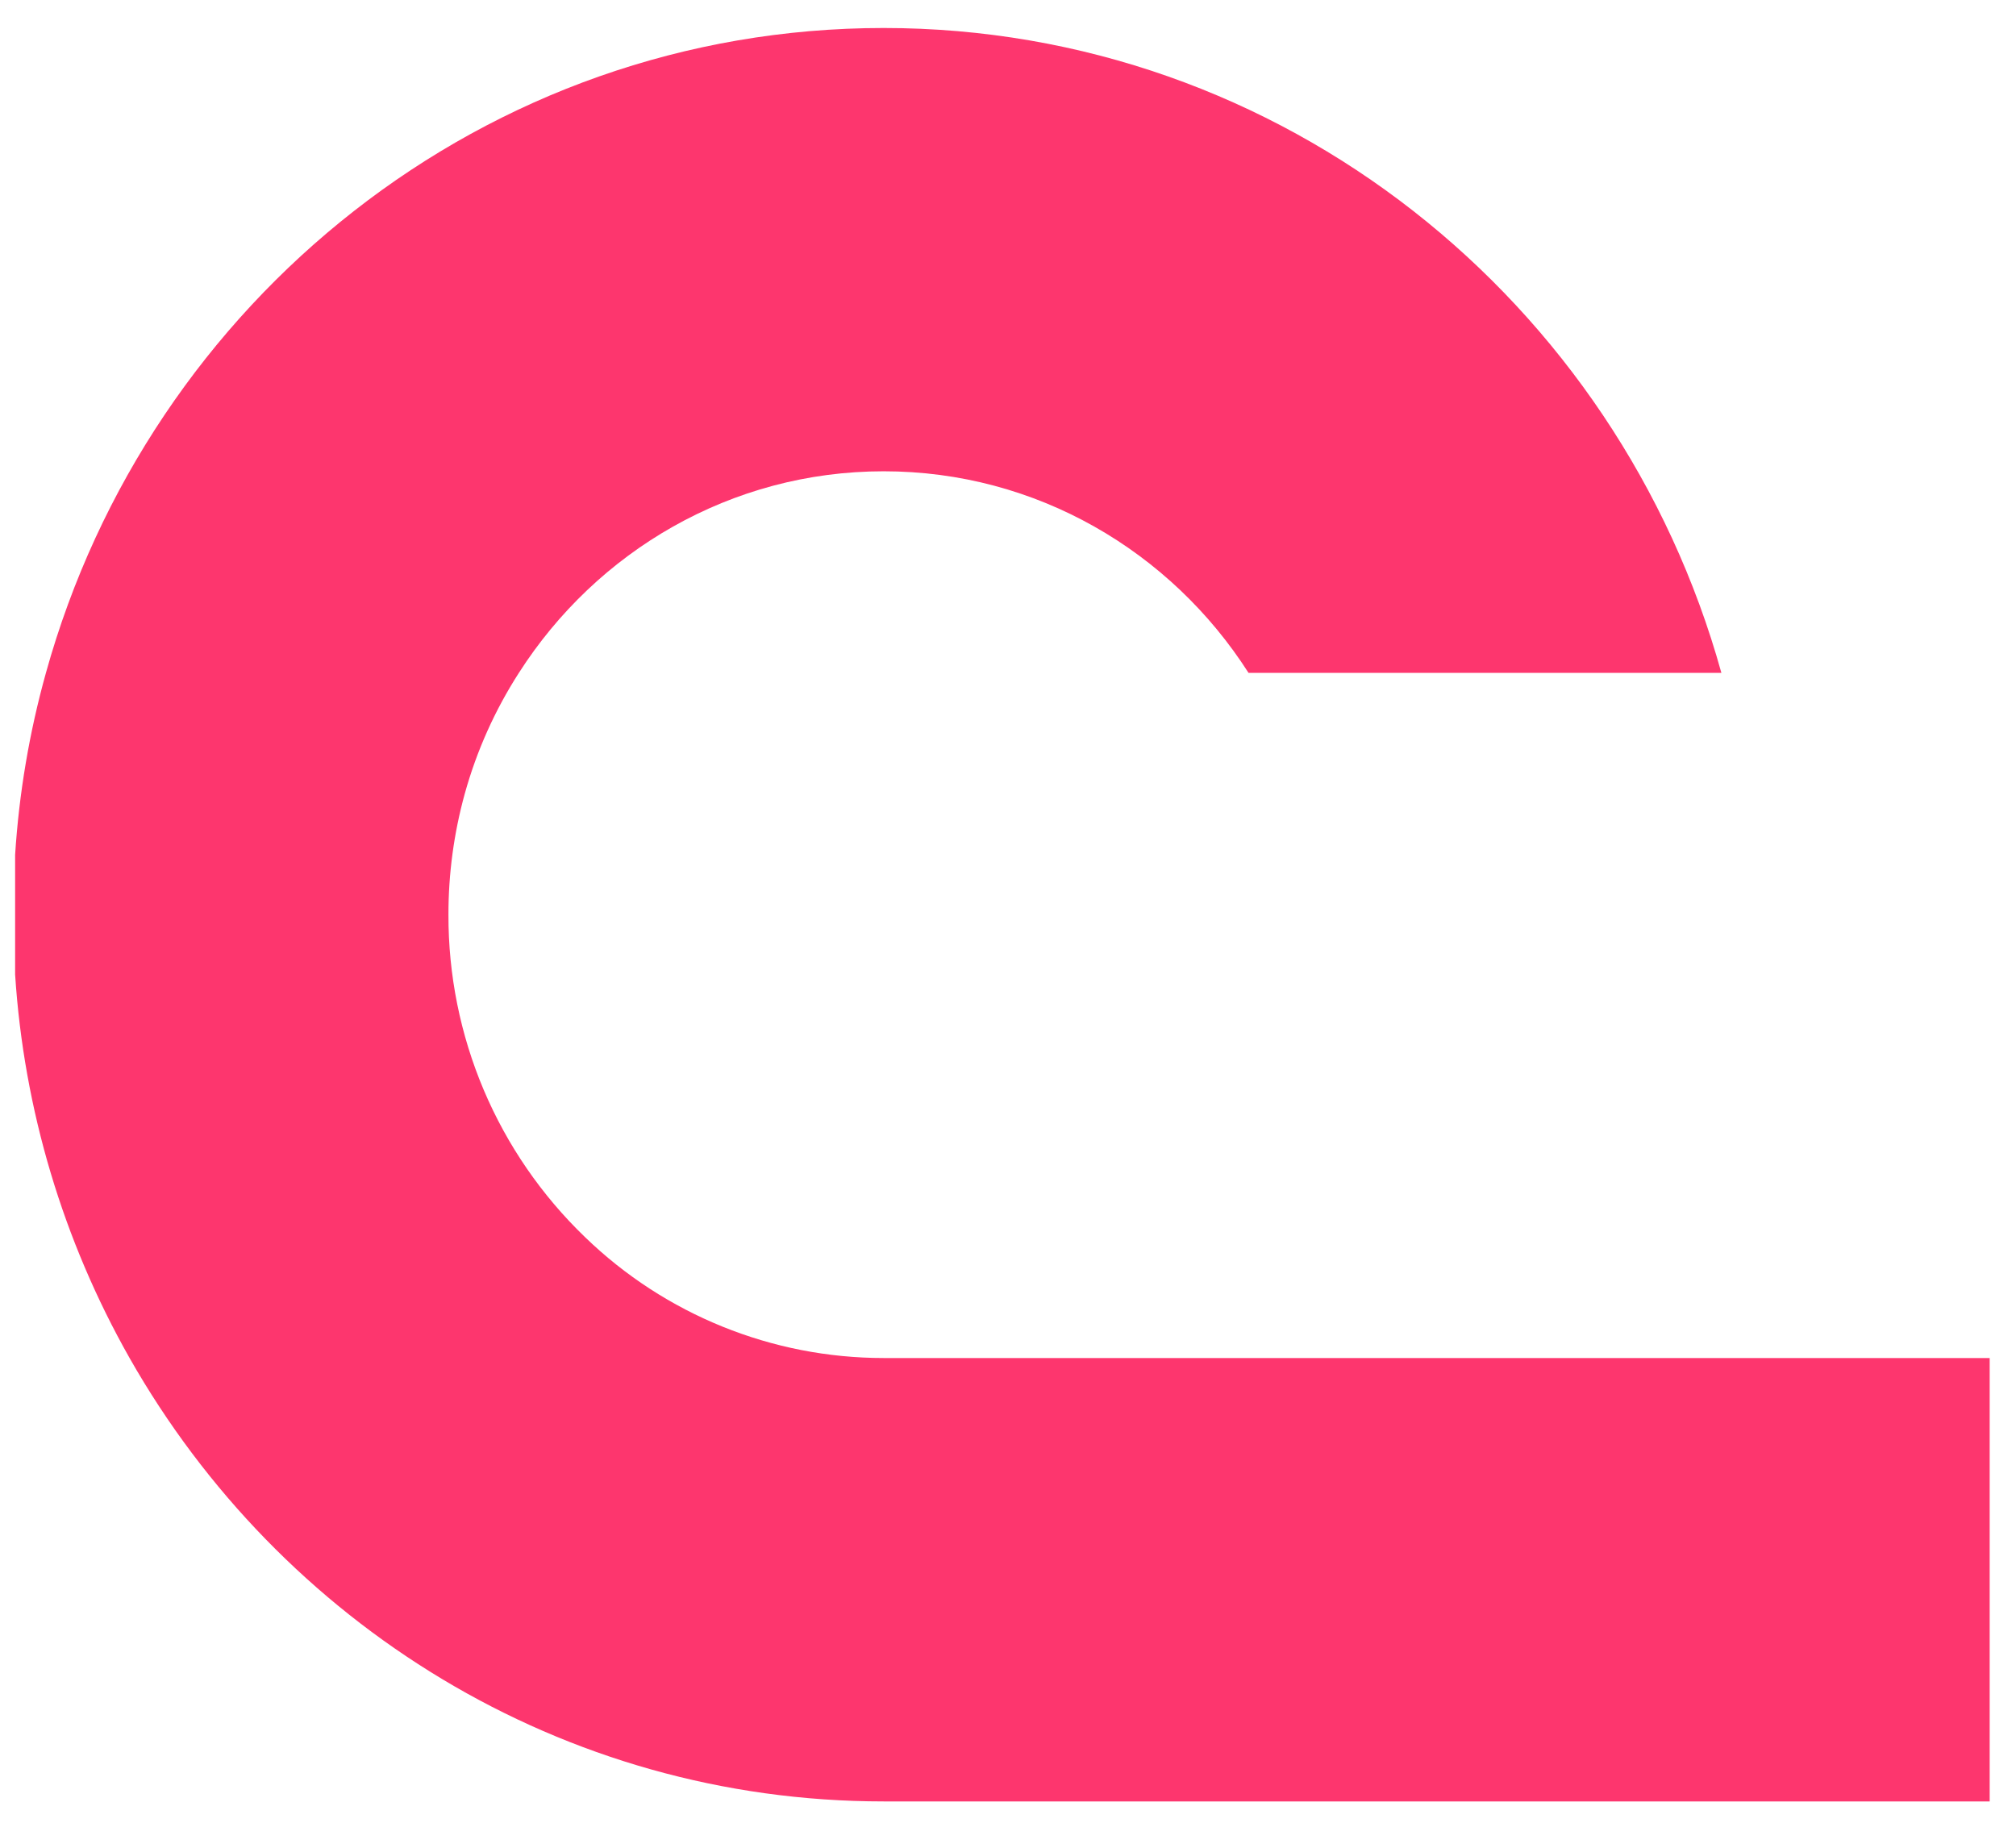
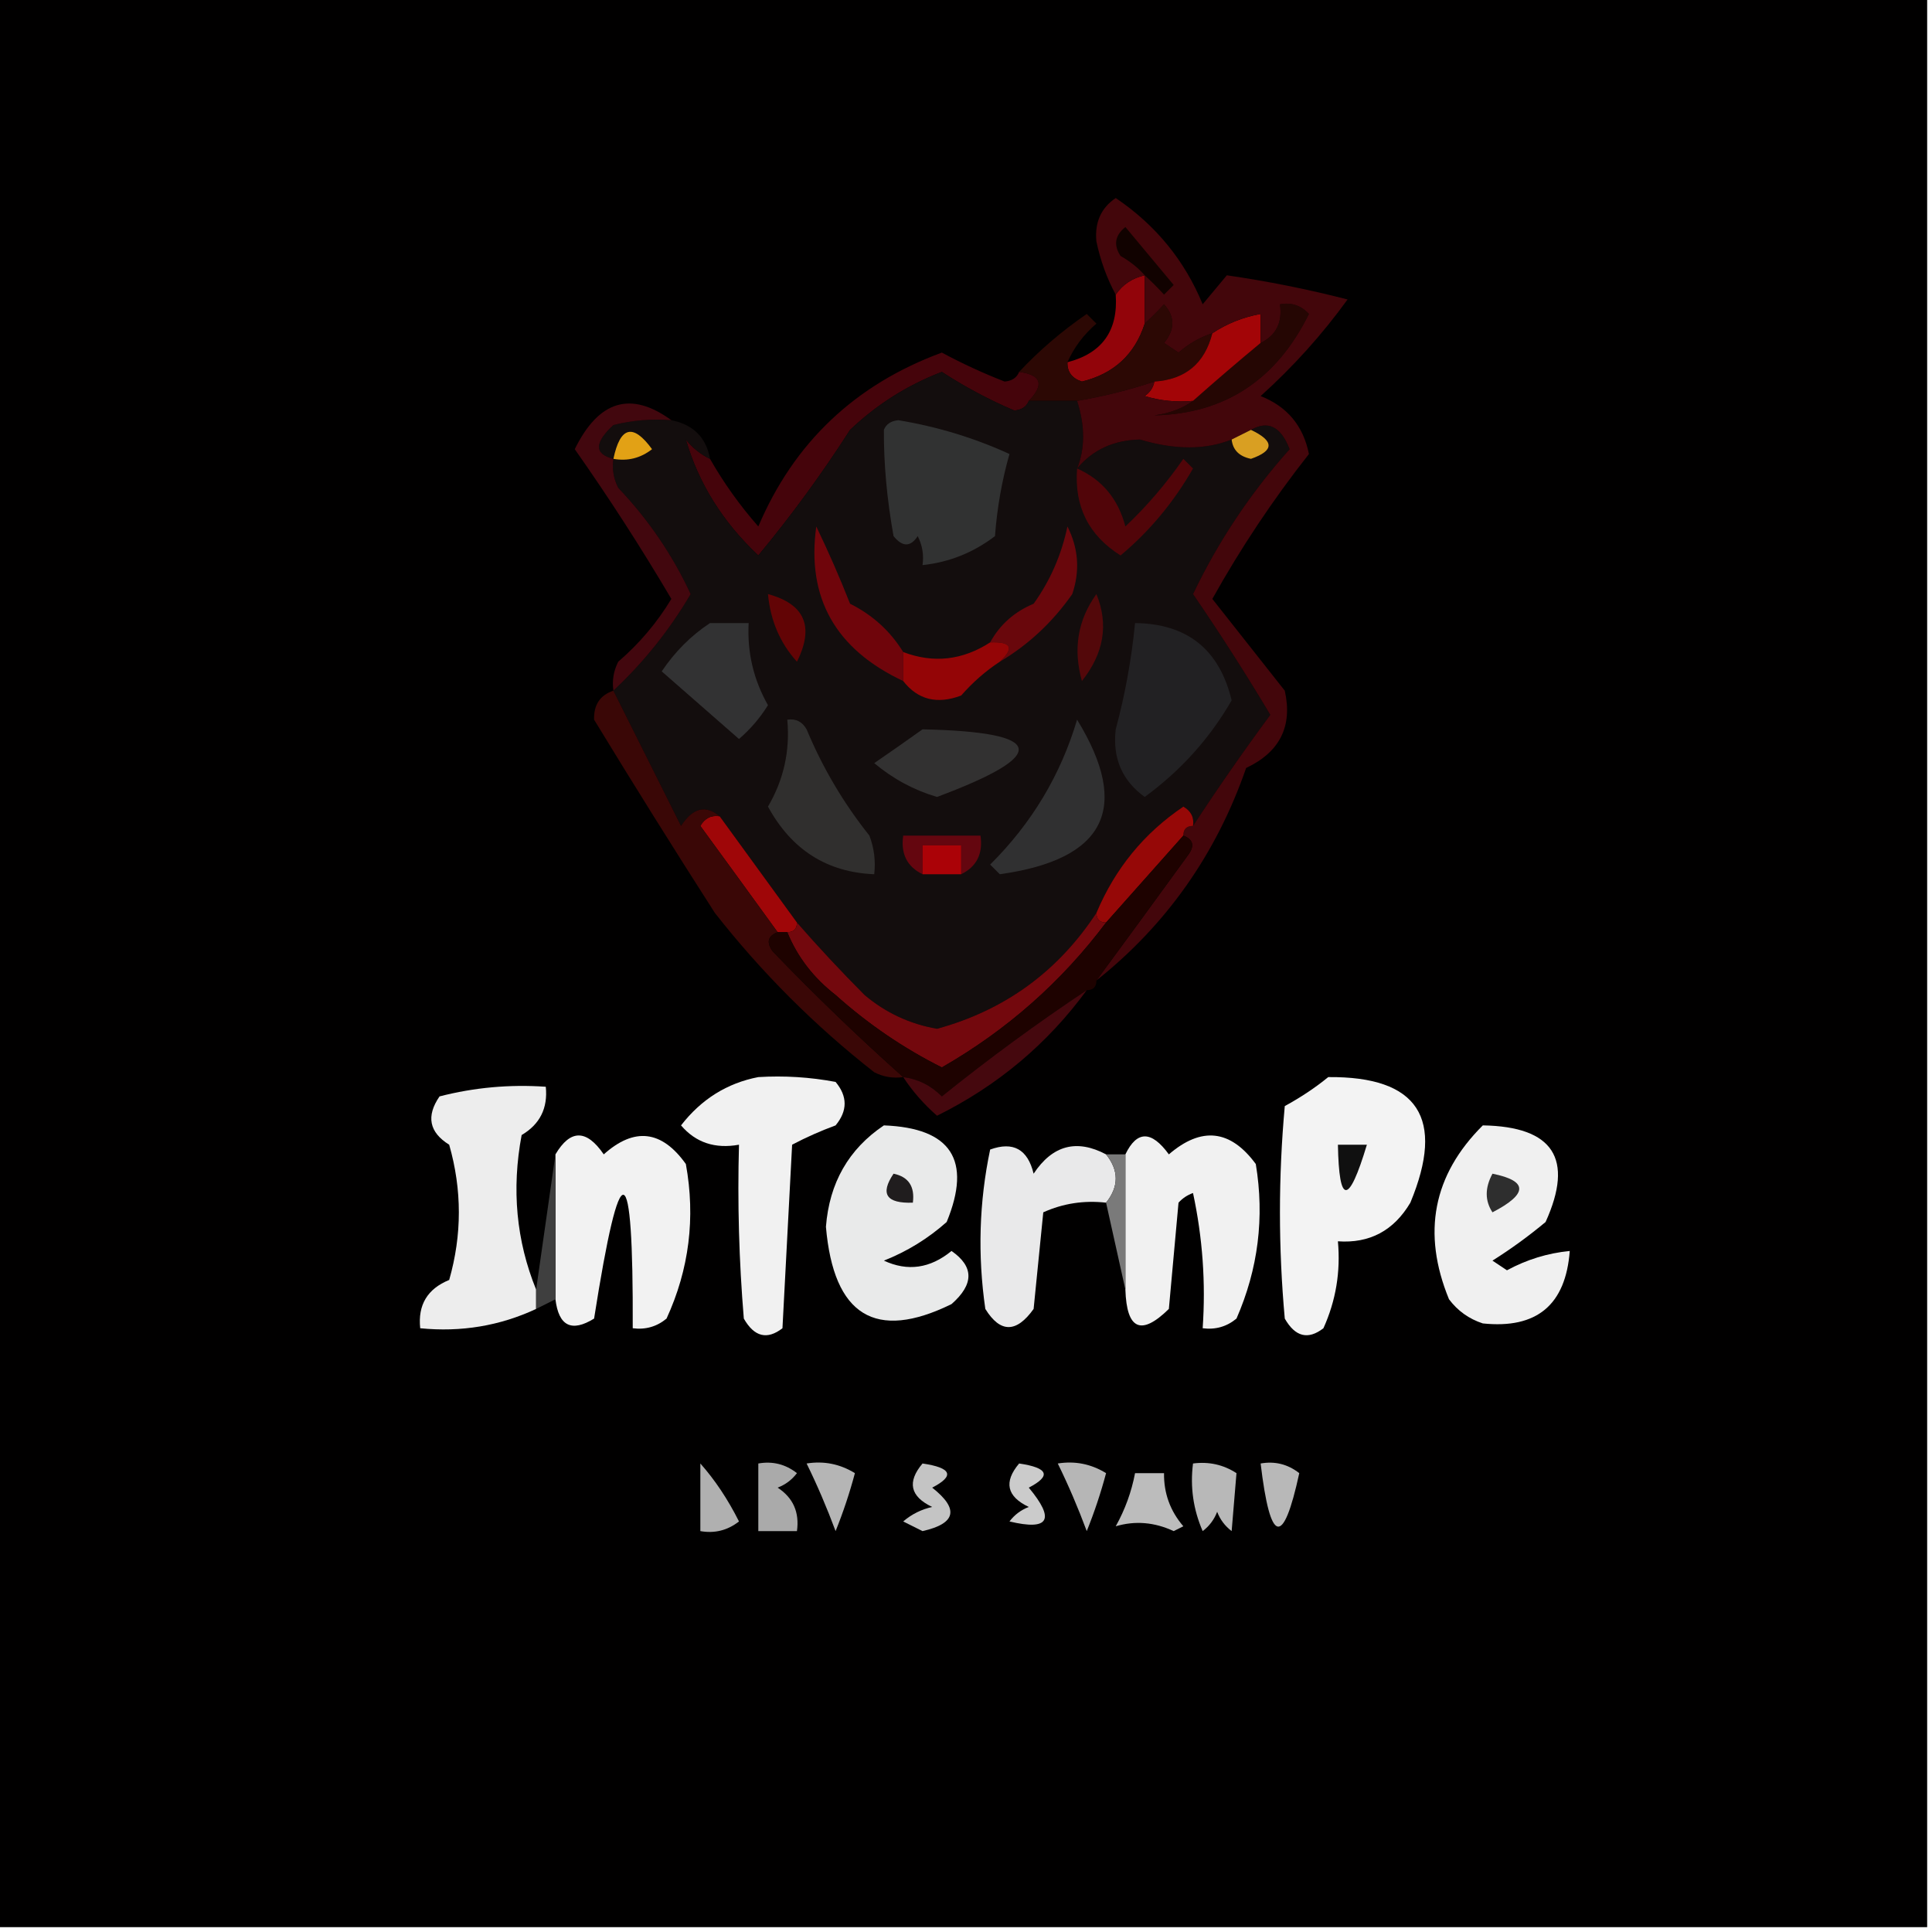
- <svg xmlns="http://www.w3.org/2000/svg" width="36" height="33" viewBox="0 0 36 33" fill="none">
-   <path d="M35.53 24.254V32.173H15.78C10.026 32.173 5.002 28.988 2.314 24.254C1.125 22.155 0.426 19.814 0.27 17.406L0.27 15.267C0.34 14.168 0.524 13.079 0.82 12.018C2.666 5.369 8.666 0.5 15.779 0.5C22.896 0.5 28.894 5.372 30.739 12.017H22.295C20.91 9.85 18.509 8.417 15.78 8.417C13.051 8.417 10.652 9.85 9.266 12.017C8.837 12.684 8.511 13.412 8.299 14.177C8.105 14.88 8.007 15.607 8.008 16.336C8.005 17.411 8.219 18.476 8.638 19.466C9.057 20.455 9.672 21.349 10.446 22.094C11.877 23.48 13.79 24.254 15.78 24.254H35.53Z" fill="#FD366E" />
+ <svg xmlns="http://www.w3.org/2000/svg" version="1.1" width="200px" height="200px" style="shape-rendering:geometricPrecision; text-rendering:geometricPrecision; image-rendering:optimizeQuality; fill-rule:evenodd; clip-rule:evenodd">
+   <g>
+     <path style="opacity:1" fill="#010000" d="M -0.5,-0.5 C 66.167,-0.5 132.833,-0.5 199.5,-0.5C 199.5,66.167 199.5,132.833 199.5,199.5C 132.833,199.5 66.167,199.5 -0.5,199.5C -0.5,132.833 -0.5,66.167 -0.5,-0.5 Z" />
+   </g>
+   <g>
+     <path style="opacity:1" fill="#92040a" d="M 118.5,28.5 C 118.5,30.167 118.5,31.833 118.5,33.5C 117.473,36.693 115.306,38.693 112,39.5C 110.97,39.164 110.47,38.497 110.5,37.5C 114.093,36.57 115.759,34.237 115.5,30.5C 116.222,29.449 117.222,28.782 118.5,28.5 Z" />
+   </g>
+   <g>
+     <path style="opacity:1" fill="#250603" d="M 123.5,41.5 C 125.847,39.419 128.18,37.419 130.5,35.5C 132.104,34.713 132.771,33.38 132.5,31.5C 133.675,31.281 134.675,31.614 135.5,32.5C 132.12,39.336 126.787,42.836 119.5,43C 121.058,42.79 122.391,42.29 123.5,41.5 Z" />
+   </g>
+   <g>
+     <path style="opacity:1" fill="#2c0804" d="M 125.5,34.5 C 124.712,37.621 122.712,39.288 119.5,39.5C 116.888,40.37 114.221,41.037 111.5,41.5C 109.833,41.5 108.167,41.5 106.5,41.5C 108.129,39.804 107.796,38.804 105.5,38.5C 107.575,36.281 109.909,34.281 112.5,32.5C 112.833,32.833 113.167,33.167 113.5,33.5C 112.174,34.642 111.174,35.975 110.5,37.5C 110.47,38.497 110.97,39.164 112,39.5C 115.306,38.693 117.473,36.693 118.5,33.5C 119.151,32.909 119.818,32.243 120.5,31.5C 121.645,32.776 121.645,34.109 120.5,35.5C 121,35.833 121.5,36.167 122,36.5C 123.077,35.571 124.244,34.904 125.5,34.5 Z" />
+   </g>
+   <g>
+     <path style="opacity:1" fill="#a30507" d="M 130.5,35.5 C 128.18,37.419 125.847,39.419 123.5,41.5C 121.801,41.66 120.134,41.493 118.5,41C 119.056,40.617 119.389,40.117 119.5,39.5C 122.712,39.288 124.712,37.621 125.5,34.5C 127.011,33.498 128.678,32.831 130.5,32.5C 130.5,33.5 130.5,34.5 130.5,35.5 Z" />
+   </g>
+   <g>
+     <path style="opacity:1" fill="#45040b" d="M 105.5,38.5 C 107.796,38.804 108.129,39.804 106.5,41.5C 106.265,42.097 105.765,42.43 105,42.5C 102.384,41.385 99.884,40.051 97.5,38.5C 93.944,39.862 90.778,41.862 88,44.5C 85.102,49.024 81.935,53.358 78.5,57.5C 74.818,54.038 72.318,50.038 71,45.5C 71.708,46.38 72.542,47.047 73.5,47.5C 74.912,49.98 76.578,52.313 78.5,54.5C 82.195,45.807 88.528,39.807 97.5,36.5C 99.571,37.617 101.738,38.617 104,39.5C 104.765,39.43 105.265,39.097 105.5,38.5 Z" />
+   </g>
+   <g>
+     <path style="opacity:1" fill="#130d0d" d="M 106.5,41.5 C 108.167,41.5 109.833,41.5 111.5,41.5C 112.332,44.093 112.332,46.426 111.5,48.5C 113.115,46.564 115.282,45.564 118,45.5C 121.634,46.586 124.801,46.586 127.5,45.5C 127.62,46.586 128.287,47.253 129.5,47.5C 131.93,46.653 131.93,45.653 129.5,44.5C 131.268,43.492 132.601,44.159 133.5,46.5C 129.436,51.049 126.103,56.049 123.5,61.5C 126.283,65.56 128.95,69.727 131.5,74C 128.689,77.809 126.022,81.642 123.5,85.5C 123.631,84.624 123.298,83.957 122.5,83.5C 118.433,86.24 115.433,89.906 113.5,94.5C 109.511,100.578 104.011,104.578 97,106.5C 94.181,106.007 91.681,104.84 89.5,103C 87.034,100.521 84.701,98.021 82.5,95.5C 79.833,91.833 77.167,88.167 74.5,84.5C 73.048,83.287 71.714,83.62 70.5,85.5C 68.136,80.772 65.803,76.106 63.5,71.5C 66.639,68.56 69.306,65.227 71.5,61.5C 69.621,57.447 67.121,53.78 64,50.5C 63.517,49.552 63.35,48.552 63.5,47.5C 61.51,47.007 61.51,45.84 63.5,44C 65.473,43.505 67.473,43.338 69.5,43.5C 71.773,43.957 73.106,45.29 73.5,47.5C 72.542,47.047 71.708,46.38 71,45.5C 72.318,50.038 74.818,54.038 78.5,57.5C 81.935,53.358 85.102,49.024 88,44.5C 90.778,41.862 93.944,39.862 97.5,38.5C 99.884,40.051 102.384,41.385 105,42.5C 105.765,42.43 106.265,42.097 106.5,41.5 Z" />
+   </g>
+   <g>
+     <path style="opacity:1" fill="#69070c" d="M 103.5,68.5 C 105.031,67.076 104.698,66.409 102.5,66.5C 103.508,64.661 105.008,63.328 107,62.5C 108.718,60.103 109.885,57.436 110.5,54.5C 111.647,56.765 111.814,59.098 111,61.5C 108.953,64.419 106.453,66.752 103.5,68.5 Z" />
+   </g>
+   <g>
+     <path style="opacity:1" fill="#510509" d="M 111.5,48.5 C 114.089,49.648 115.755,51.648 116.5,54.5C 118.727,52.393 120.727,50.06 122.5,47.5C 122.833,47.833 123.167,48.167 123.5,48.5C 121.492,52 118.992,55 116,57.5C 112.695,55.425 111.195,52.425 111.5,48.5 Z" />
+   </g>
+   <g>
+     <path style="opacity:1" fill="#313232" d="M 91.5,44.5 C 91.735,43.903 92.235,43.57 93,43.5C 97.038,44.169 100.871,45.336 104.5,47C 103.718,49.74 103.218,52.574 103,55.5C 100.763,57.204 98.263,58.204 95.5,58.5C 95.65,57.448 95.483,56.448 95,55.5C 94.259,56.641 93.425,56.641 92.5,55.5C 91.813,51.667 91.48,48.001 91.5,44.5 Z" />
+   </g>
+   <g>
+     <path style="opacity:1" fill="#e2a115" d="M 63.5,47.5 C 64.203,44.139 65.537,43.806 67.5,46.5C 66.311,47.429 64.978,47.762 63.5,47.5 Z" />
+   </g>
+   <g>
+     <path style="opacity:1" fill="#42070e" d="M 69.5,43.5 C 67.473,43.338 65.473,43.505 63.5,44C 61.51,45.84 61.51,47.007 63.5,47.5C 63.35,48.552 63.517,49.552 64,50.5C 67.121,53.78 69.621,57.447 71.5,61.5C 69.306,65.227 66.639,68.56 63.5,71.5C 63.35,70.448 63.517,69.448 64,68.5C 66.188,66.619 68.021,64.453 69.5,62C 66.379,56.709 63.046,51.542 59.5,46.5C 61.977,41.443 65.31,40.443 69.5,43.5 Z" />
+   </g>
+   <g>
+     <path style="opacity:1" fill="#620405" d="M 79.5,61.5 C 83.317,62.533 84.317,64.867 82.5,68.5C 80.756,66.574 79.756,64.24 79.5,61.5 Z" />
+   </g>
+   <g>
+     <path style="opacity:1" fill="#6f050b" d="M 93.5,67.5 C 93.5,68.5 93.5,69.5 93.5,70.5C 86.481,67.206 83.481,61.873 84.5,54.5C 85.762,57.115 86.928,59.782 88,62.5C 90.328,63.663 92.162,65.33 93.5,67.5 Z" />
+   </g>
+   <g>
+     <path style="opacity:1" fill="#53080a" d="M 113.5,61.5 C 114.779,64.634 114.279,67.634 112,70.5C 111.068,67.177 111.568,64.177 113.5,61.5 Z" />
+   </g>
+   <g>
+     <path style="opacity:1" fill="#940506" d="M 102.5,66.5 C 104.698,66.409 105.031,67.076 103.5,68.5C 102.038,69.458 100.705,70.624 99.5,72C 97.011,72.941 95.011,72.441 93.5,70.5C 93.5,69.5 93.5,68.5 93.5,67.5C 96.627,68.688 99.627,68.355 102.5,66.5 Z" />
+   </g>
+   <g>
+     <path style="opacity:1" fill="#323233" d="M 73.5,64.5 C 74.833,64.5 76.167,64.5 77.5,64.5C 77.339,67.528 78.006,70.361 79.5,73C 78.681,74.319 77.681,75.486 76.5,76.5C 73.808,74.138 71.141,71.804 68.5,69.5C 69.882,67.451 71.548,65.785 73.5,64.5 Z" />
+   </g>
+   <g>
+     <path style="opacity:1" fill="#43060b" d="M 113.5,101.5 C 116.648,97.226 119.815,92.892 123,88.5C 123.692,87.563 123.525,86.897 122.5,86.5C 122.5,85.833 122.833,85.5 123.5,85.5C 126.022,81.642 128.689,77.809 131.5,74C 128.95,69.727 126.283,65.56 123.5,61.5C 126.103,56.049 129.436,51.049 133.5,46.5C 132.601,44.159 131.268,43.492 129.5,44.5C 128.833,44.833 128.167,45.167 127.5,45.5C 124.801,46.586 121.634,46.586 118,45.5C 115.282,45.564 113.115,46.564 111.5,48.5C 112.332,46.426 112.332,44.093 111.5,41.5C 114.221,41.037 116.888,40.37 119.5,39.5C 119.389,40.117 119.056,40.617 118.5,41C 120.134,41.493 121.801,41.66 123.5,41.5C 122.391,42.29 121.058,42.79 119.5,43C 126.787,42.836 132.12,39.336 135.5,32.5C 134.675,31.614 133.675,31.281 132.5,31.5C 132.771,33.38 132.104,34.713 130.5,35.5C 130.5,34.5 130.5,33.5 130.5,32.5C 128.678,32.831 127.011,33.498 125.5,34.5C 124.244,34.904 123.077,35.571 122,36.5C 121.5,36.167 121,35.833 120.5,35.5C 121.645,34.109 121.645,32.776 120.5,31.5C 119.818,32.243 119.151,32.909 118.5,33.5C 118.5,31.833 118.5,30.167 118.5,28.5C 117.222,28.782 116.222,29.449 115.5,30.5C 114.588,28.823 113.921,26.989 113.5,25C 113.309,23.027 113.976,21.527 115.5,20.5C 119.637,23.297 122.637,26.964 124.5,31.5C 125.333,30.5 126.167,29.5 127,28.5C 131.196,29.105 135.363,29.938 139.5,31C 136.87,34.632 133.87,37.965 130.5,41C 133.25,42.085 134.917,44.085 135.5,47C 131.774,51.728 128.441,56.728 125.5,62C 128.006,65.171 130.506,68.338 133,71.5C 133.824,75.186 132.491,77.852 129,79.5C 125.915,88.399 120.749,95.733 113.5,101.5 Z" />
+   </g>
+   <g>
+     <path style="opacity:1" fill="#d99f22" d="M 129.5,44.5 C 131.93,45.653 131.93,46.653 129.5,47.5C 128.287,47.253 127.62,46.586 127.5,45.5C 128.167,45.167 128.833,44.833 129.5,44.5 Z" />
+   </g>
+   <g>
+     <path style="opacity:1" fill="#110200" d="M 118.5,28.5 C 117.828,27.733 116.995,27.066 116,26.5C 115.251,25.365 115.417,24.365 116.5,23.5C 118.167,25.5 119.833,27.5 121.5,29.5C 121.167,29.833 120.833,30.167 120.5,30.5C 119.818,29.757 119.151,29.091 118.5,28.5 Z" />
+   </g>
+   <g>
+     <path style="opacity:1" fill="#222123" d="M 117.5,64.5 C 122.897,64.561 126.23,67.228 127.5,72.5C 125.238,76.432 122.238,79.766 118.5,82.5C 116.156,80.806 115.156,78.472 115.5,75.5C 116.471,71.891 117.137,68.224 117.5,64.5 Z" />
+   </g>
+   <g>
+     <path style="opacity:1" fill="#323131" d="M 95.5,75.5 C 108.255,75.776 108.755,78.109 97,82.5C 94.62,81.799 92.453,80.633 90.5,79C 92.233,77.811 93.9,76.644 95.5,75.5 Z" />
+   </g>
+   <g>
+     <path style="opacity:1" fill="#302f2e" d="M 81.5,74.5 C 82.376,74.369 83.043,74.703 83.5,75.5C 85.149,79.464 87.316,83.131 90,86.5C 90.49,87.793 90.657,89.127 90.5,90.5C 85.606,90.302 81.939,87.969 79.5,83.5C 81.13,80.724 81.796,77.724 81.5,74.5 Z" />
+   </g>
+   <g>
+     <path style="opacity:1" fill="#64060f" d="M 99.5,90.5 C 99.5,89.5 99.5,88.5 99.5,87.5C 98.167,87.5 96.833,87.5 95.5,87.5C 95.5,88.5 95.5,89.5 95.5,90.5C 93.896,89.713 93.229,88.38 93.5,86.5C 96.167,86.5 98.833,86.5 101.5,86.5C 101.771,88.38 101.104,89.713 99.5,90.5 Z" />
+   </g>
+   <g>
+     <path style="opacity:1" fill="#9f0608" d="M 74.5,84.5 C 77.167,88.167 79.833,91.833 82.5,95.5C 82.5,96.167 82.167,96.5 81.5,96.5C 81.167,96.5 80.833,96.5 80.5,96.5C 77.858,92.852 75.191,89.185 72.5,85.5C 72.957,84.703 73.624,84.369 74.5,84.5 Z" />
+   </g>
+   <g>
+     <path style="opacity:1" fill="#303031" d="M 111.5,74.5 C 117.1,83.643 114.434,88.976 103.5,90.5C 103.167,90.167 102.833,89.833 102.5,89.5C 106.799,85.229 109.799,80.229 111.5,74.5 Z" />
+   </g>
+   <g>
+     <path style="opacity:1" fill="#ab0207" d="M 99.5,90.5 C 98.167,90.5 96.833,90.5 95.5,90.5C 95.5,89.5 95.5,88.5 95.5,87.5C 96.833,87.5 98.167,87.5 99.5,87.5C 99.5,88.5 99.5,89.5 99.5,90.5 Z" />
+   </g>
+   <g>
+     <path style="opacity:1" fill="#960807" d="M 123.5,85.5 C 122.833,85.5 122.5,85.833 122.5,86.5C 119.833,89.5 117.167,92.5 114.5,95.5C 113.833,95.5 113.5,95.167 113.5,94.5C 115.433,89.906 118.433,86.24 122.5,83.5C 123.298,83.957 123.631,84.624 123.5,85.5 Z" />
+   </g>
+   <g>
+     <path style="opacity:1" fill="#3a0706" d="M 63.5,71.5 C 65.803,76.106 68.136,80.772 70.5,85.5C 71.714,83.62 73.048,83.287 74.5,84.5C 73.624,84.369 72.957,84.703 72.5,85.5C 75.191,89.185 77.858,92.852 80.5,96.5C 79.475,96.897 79.308,97.563 80,98.5C 84.395,103.064 88.895,107.398 93.5,111.5C 92.448,111.649 91.448,111.483 90.5,111C 84.333,106.167 78.833,100.667 74,94.5C 69.737,87.851 65.57,81.184 61.5,74.5C 61.453,72.962 62.12,71.962 63.5,71.5 Z" />
+   </g>
+   <g>
+     <path style="opacity:1" fill="#73080d" d="M 113.5,94.5 C 113.5,95.167 113.833,95.5 114.5,95.5C 109.883,101.649 104.216,106.649 97.5,110.5C 93.526,108.508 89.859,106.008 86.5,103C 84.21,101.223 82.543,99.056 81.5,96.5C 82.167,96.5 82.5,96.167 82.5,95.5C 84.701,98.021 87.034,100.521 89.5,103C 91.681,104.84 94.181,106.007 97,106.5C 104.011,104.578 109.511,100.578 113.5,94.5 Z" />
+   </g>
+   <g>
+     <path style="opacity:1" fill="#1e0200" d="M 122.5,86.5 C 123.525,86.897 123.692,87.563 123,88.5C 119.815,92.892 116.648,97.226 113.5,101.5C 113.5,102.167 113.167,102.5 112.5,102.5C 107.381,105.904 102.381,109.571 97.5,113.5C 96.378,112.37 95.044,111.703 93.5,111.5C 88.895,107.398 84.395,103.064 80,98.5C 79.308,97.563 79.475,96.897 80.5,96.5C 80.833,96.5 81.167,96.5 81.5,96.5C 82.543,99.056 84.21,101.223 86.5,103C 89.859,106.008 93.526,108.508 97.5,110.5C 104.216,106.649 109.883,101.649 114.5,95.5C 117.167,92.5 119.833,89.5 122.5,86.5 Z" />
+   </g>
+   <g>
+     <path style="opacity:1" fill="#45080e" d="M 112.5,102.5 C 108.427,108.067 103.261,112.401 97,115.5C 95.624,114.295 94.458,112.962 93.5,111.5C 95.044,111.703 96.378,112.37 97.5,113.5C 102.381,109.571 107.381,105.904 112.5,102.5 Z" />
+   </g>
+   <g>
+     <path style="opacity:1" fill="#ededed" d="M 55.5,133.5 C 55.5,134.167 55.5,134.833 55.5,135.5C 51.742,137.254 47.742,137.921 43.5,137.5C 43.244,135.088 44.244,133.421 46.5,132.5C 47.833,127.833 47.833,123.167 46.5,118.5C 44.429,117.214 44.096,115.547 45.5,113.5C 49.094,112.574 52.76,112.241 56.5,112.5C 56.725,114.716 55.892,116.383 54,117.5C 52.946,123.114 53.446,128.448 55.5,133.5 Z" />
+   </g>
+   <g>
+     <path style="opacity:1" fill="#f1f1f1" d="M 78.5,111.5 C 81.187,111.336 83.854,111.503 86.5,112C 87.747,113.494 87.747,114.994 86.5,116.5C 84.941,117.074 83.441,117.74 82,118.5C 81.667,124.833 81.333,131.167 81,137.5C 79.413,138.727 78.079,138.394 77,136.5C 76.501,130.509 76.334,124.509 76.5,118.5C 74.022,118.949 72.022,118.283 70.5,116.5C 72.601,113.79 75.267,112.123 78.5,111.5 Z" />
+   </g>
+   <g>
+     <path style="opacity:1" fill="#f3f3f3" d="M 137.5,111.5 C 146.803,111.419 149.636,115.752 146,124.5C 144.285,127.397 141.785,128.731 138.5,128.5C 138.789,131.649 138.289,134.649 137,137.5C 135.413,138.727 134.079,138.394 133,136.5C 132.333,129.167 132.333,121.833 133,114.5C 134.652,113.601 136.152,112.601 137.5,111.5 Z" />
+   </g>
+   <g>
+     <path style="opacity:1" fill="#f1f1f1" d="M 116.5,133.5 C 116.5,128.833 116.5,124.167 116.5,119.5C 117.696,117.019 119.196,117.019 121,119.5C 124.374,116.595 127.374,116.928 130,120.5C 130.914,126.03 130.247,131.363 128,136.5C 126.989,137.337 125.822,137.67 124.5,137.5C 124.827,132.786 124.493,128.12 123.5,123.5C 122.914,123.709 122.414,124.043 122,124.5C 121.667,128.167 121.333,131.833 121,135.5C 118.131,138.318 116.631,137.652 116.5,133.5 Z" />
+   </g>
+   <g>
+     <path style="opacity:1" fill="#f0f0f0" d="M 153.5,116.5 C 160.797,116.617 162.964,119.95 160,126.5C 158.255,127.956 156.422,129.289 154.5,130.5C 155,130.833 155.5,131.167 156,131.5C 158.047,130.391 160.213,129.724 162.5,129.5C 162.08,135.086 159.08,137.586 153.5,137C 152.069,136.535 150.903,135.701 150,134.5C 147.18,127.628 148.347,121.628 153.5,116.5 Z" />
+   </g>
+   <g>
+     <path style="opacity:1" fill="#f2f2f2" d="M 57.5,134.5 C 57.5,129.5 57.5,124.5 57.5,119.5C 59.045,116.891 60.712,116.891 62.5,119.5C 65.671,116.665 68.504,116.998 71,120.5C 72.01,126.064 71.343,131.398 69,136.5C 67.989,137.337 66.822,137.67 65.5,137.5C 65.569,119.417 64.236,119.084 61.5,136.5C 59.167,137.941 57.834,137.275 57.5,134.5 Z" />
+   </g>
+   <g>
+     <path style="opacity:1" fill="#e9eaea" d="M 91.5,116.5 C 98.463,116.765 100.63,120.098 98,126.5C 96.075,128.213 93.908,129.547 91.5,130.5C 93.959,131.643 96.293,131.31 98.5,129.5C 100.836,131.118 100.836,132.952 98.5,135C 90.629,138.865 86.296,136.199 85.5,127C 85.852,122.451 87.852,118.951 91.5,116.5 Z" />
+   </g>
+   <g>
+     <path style="opacity:1" fill="#101010" d="M 138.5,118.5 C 139.5,118.5 140.5,118.5 141.5,118.5C 139.614,124.764 138.614,124.764 138.5,118.5 Z" />
+   </g>
+   <g>
+     <path style="opacity:1" fill="#e9e9ea" d="M 114.5,119.5 C 115.833,121.167 115.833,122.833 114.5,124.5C 112.208,124.244 110.041,124.577 108,125.5C 107.667,128.833 107.333,132.167 107,135.5C 105.216,138.003 103.549,138.003 102,135.5C 101.194,129.916 101.361,124.416 102.5,119C 104.888,118.135 106.388,118.968 107,121.5C 108.953,118.554 111.453,117.887 114.5,119.5 Z" />
+   </g>
+   <g>
+     <path style="opacity:1" fill="#7a7a7a" d="M 114.5,119.5 C 115.167,119.5 115.833,119.5 116.5,119.5C 116.5,124.167 116.5,128.833 116.5,133.5C 115.833,130.5 115.167,127.5 114.5,124.5C 115.833,122.833 115.833,121.167 114.5,119.5 Z" />
+   </g>
+   <g>
+     <path style="opacity:1" fill="#201d1e" d="M 92.5,121.5 C 94.048,121.821 94.715,122.821 94.5,124.5C 91.752,124.598 91.086,123.598 92.5,121.5 Z" />
+   </g>
+   <g>
+     <path style="opacity:1" fill="#2e2e2e" d="M 154.5,121.5 C 158.193,122.247 158.193,123.58 154.5,125.5C 153.708,124.3 153.708,122.967 154.5,121.5 Z" />
+   </g>
+   <g>
+     <path style="opacity:1" fill="#3f3f3f" d="M 57.5,119.5 C 57.5,124.5 57.5,129.5 57.5,134.5C 56.833,134.833 56.167,135.167 55.5,135.5C 55.5,134.833 55.5,134.167 55.5,133.5C 56.167,128.833 56.833,124.167 57.5,119.5 Z" />
+   </g>
+   <g>
+     <path style="opacity:1" fill="#b5b5b5" d="M 83.5,151.5 C 85.288,151.215 86.955,151.548 88.5,152.5C 87.959,154.535 87.292,156.535 86.5,158.5C 85.593,156.061 84.593,153.728 83.5,151.5 Z" />
+   </g>
+   <g>
+     <path style="opacity:1" fill="#b6b6b6" d="M 109.5,151.5 C 111.288,151.215 112.955,151.548 114.5,152.5C 113.959,154.535 113.292,156.535 112.5,158.5C 111.593,156.061 110.593,153.728 109.5,151.5 Z" />
+   </g>
+   <g>
+     <path style="opacity:1" fill="#c4c4c4" d="M 95.5,151.5 C 98.524,151.947 98.857,152.78 96.5,154C 99.308,156.214 98.975,157.714 95.5,158.5C 94.833,158.167 94.167,157.833 93.5,157.5C 94.376,156.749 95.376,156.249 96.5,156C 94.218,154.916 93.884,153.416 95.5,151.5 Z" />
+   </g>
+   <g>
+     <path style="opacity:1" fill="#cbcbcb" d="M 105.5,151.5 C 108.524,151.947 108.857,152.78 106.5,154C 109.261,157.316 108.595,158.482 104.5,157.5C 105.025,156.808 105.692,156.308 106.5,156C 104.218,154.916 103.884,153.416 105.5,151.5 Z" />
+   </g>
+   <g>
+     <path style="opacity:1" fill="#b8b8b8" d="M 123.5,151.5 C 125.144,151.286 126.644,151.62 128,152.5C 127.812,154.685 127.646,156.685 127.5,158.5C 126.808,157.975 126.308,157.308 126,156.5C 125.692,157.308 125.192,157.975 124.5,158.5C 123.526,156.257 123.192,153.924 123.5,151.5 Z" />
+   </g>
+   <g>
+     <path style="opacity:1" fill="#b8b8b8" d="M 130.5,151.5 C 131.978,151.238 133.311,151.571 134.5,152.5C 132.832,160.201 131.498,159.868 130.5,151.5 Z" />
+   </g>
+   <g>
+     <path style="opacity:1" fill="#b0b0b0" d="M 72.5,151.5 C 74.015,153.207 75.348,155.207 76.5,157.5C 75.311,158.429 73.978,158.762 72.5,158.5C 72.5,156.167 72.5,153.833 72.5,151.5 Z" />
+   </g>
+   <g>
+     <path style="opacity:1" fill="#aaaaaa" d="M 78.5,151.5 C 79.978,151.238 81.311,151.571 82.5,152.5C 81.975,153.192 81.308,153.692 80.5,154C 82.107,155.049 82.773,156.549 82.5,158.5C 81.167,158.5 79.833,158.5 78.5,158.5C 78.5,156.167 78.5,153.833 78.5,151.5 Z" />
+   </g>
+   <g>
+     <path style="opacity:1" fill="#bcbcbc" d="M 117.5,152.5 C 118.5,152.5 119.5,152.5 120.5,152.5C 120.472,154.582 121.139,156.416 122.5,158C 122.167,158.167 121.833,158.333 121.5,158.5C 119.509,157.573 117.509,157.406 115.5,158C 116.464,156.275 117.131,154.441 117.5,152.5 Z" />
+   </g>
</svg>
